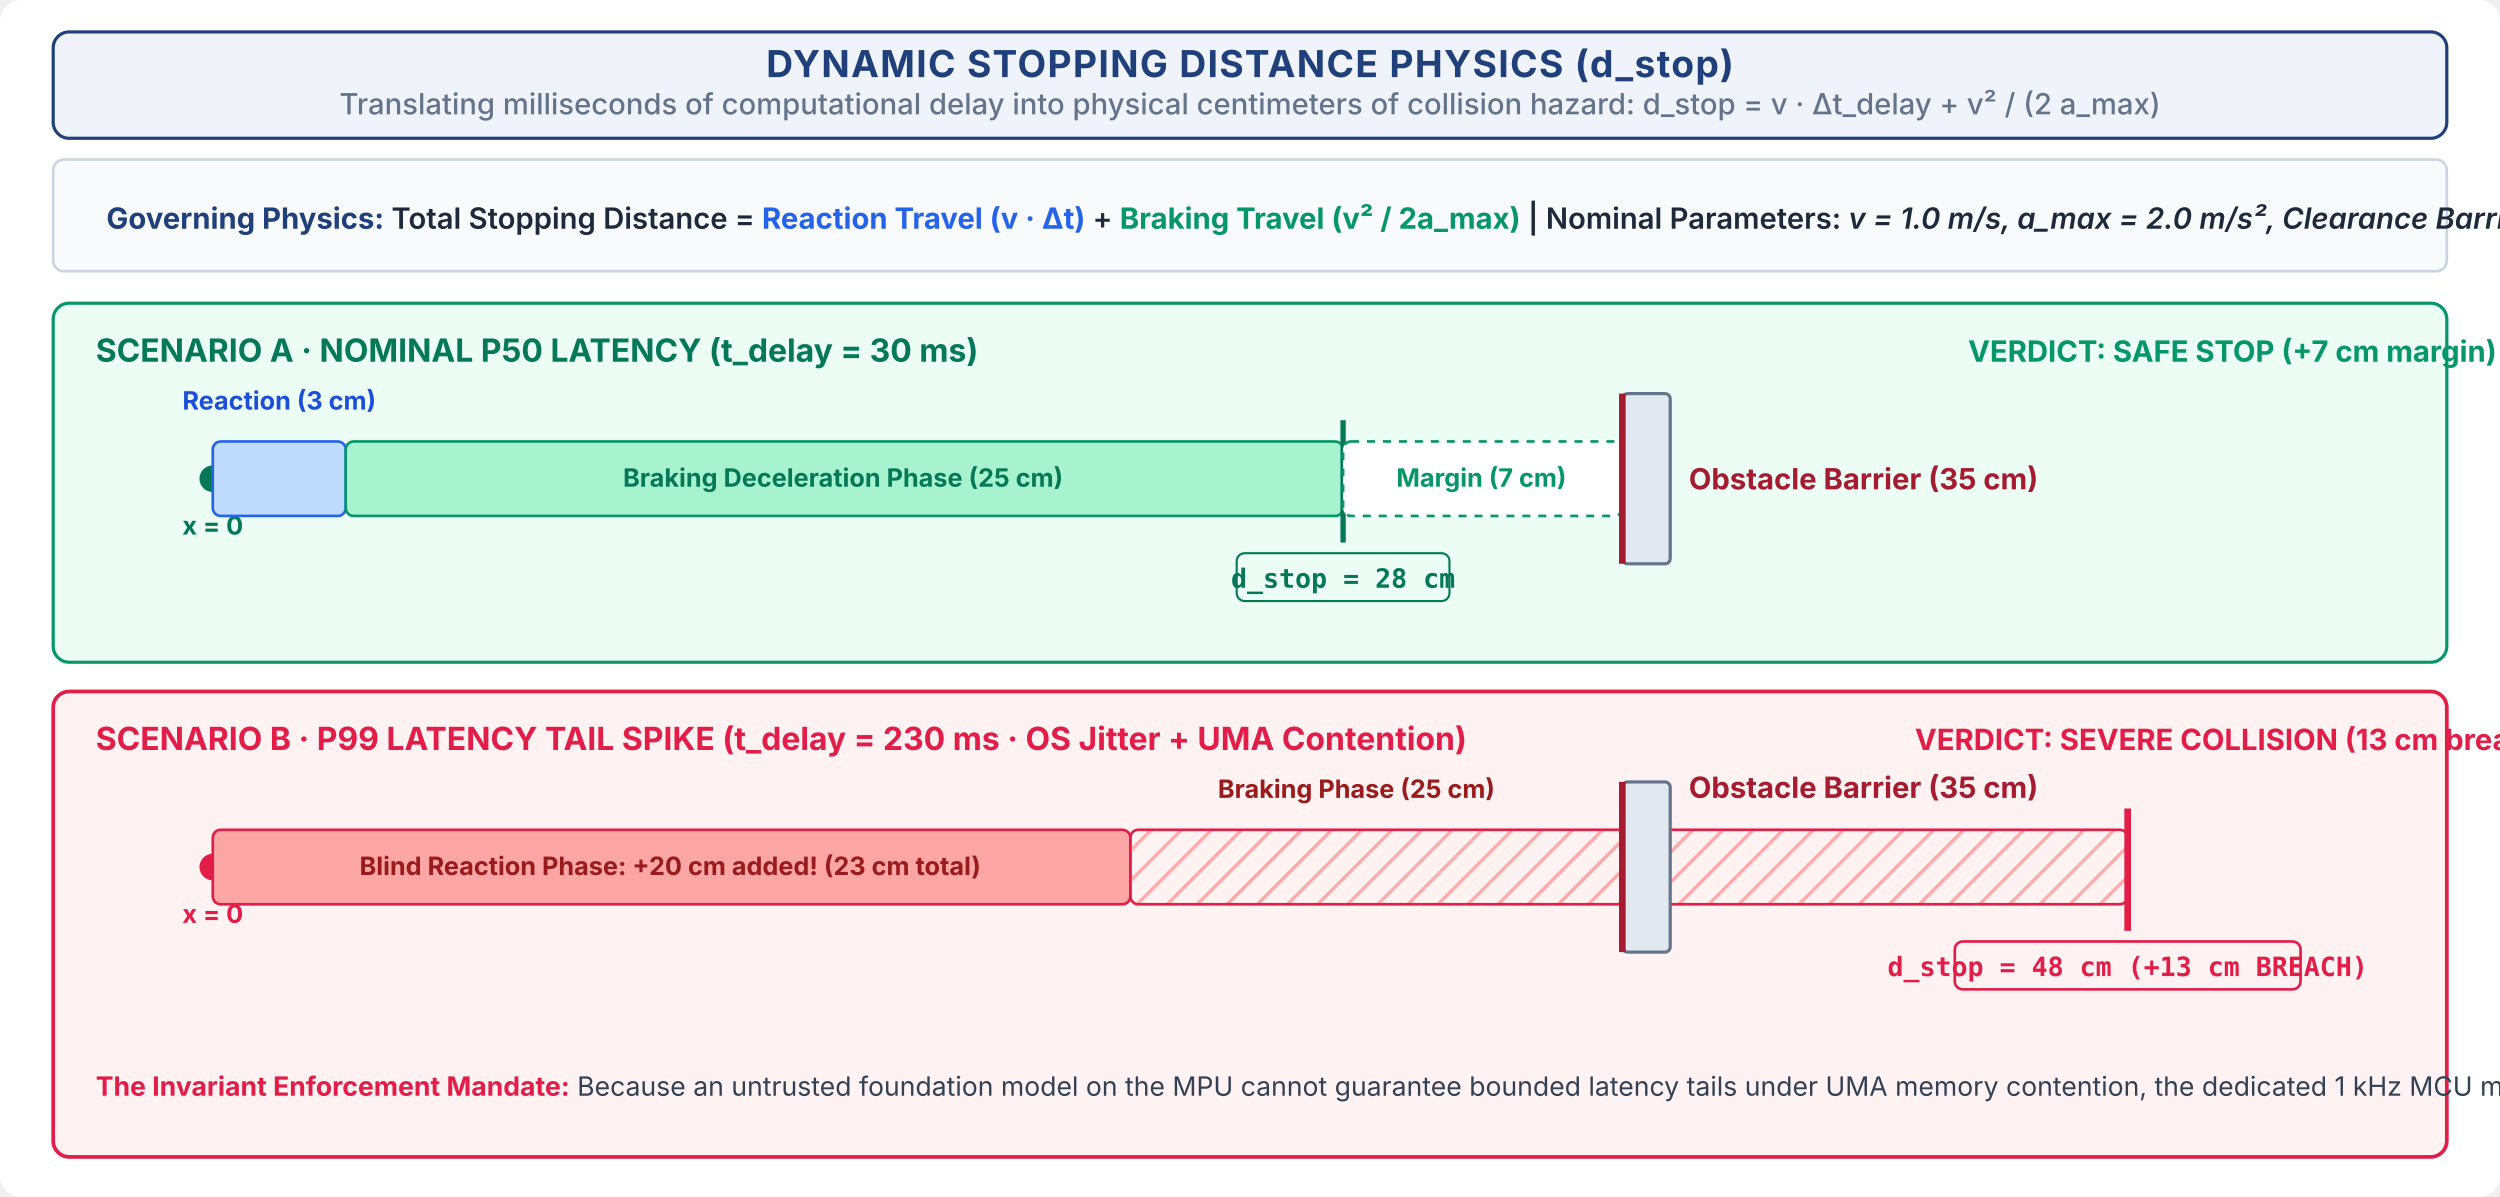
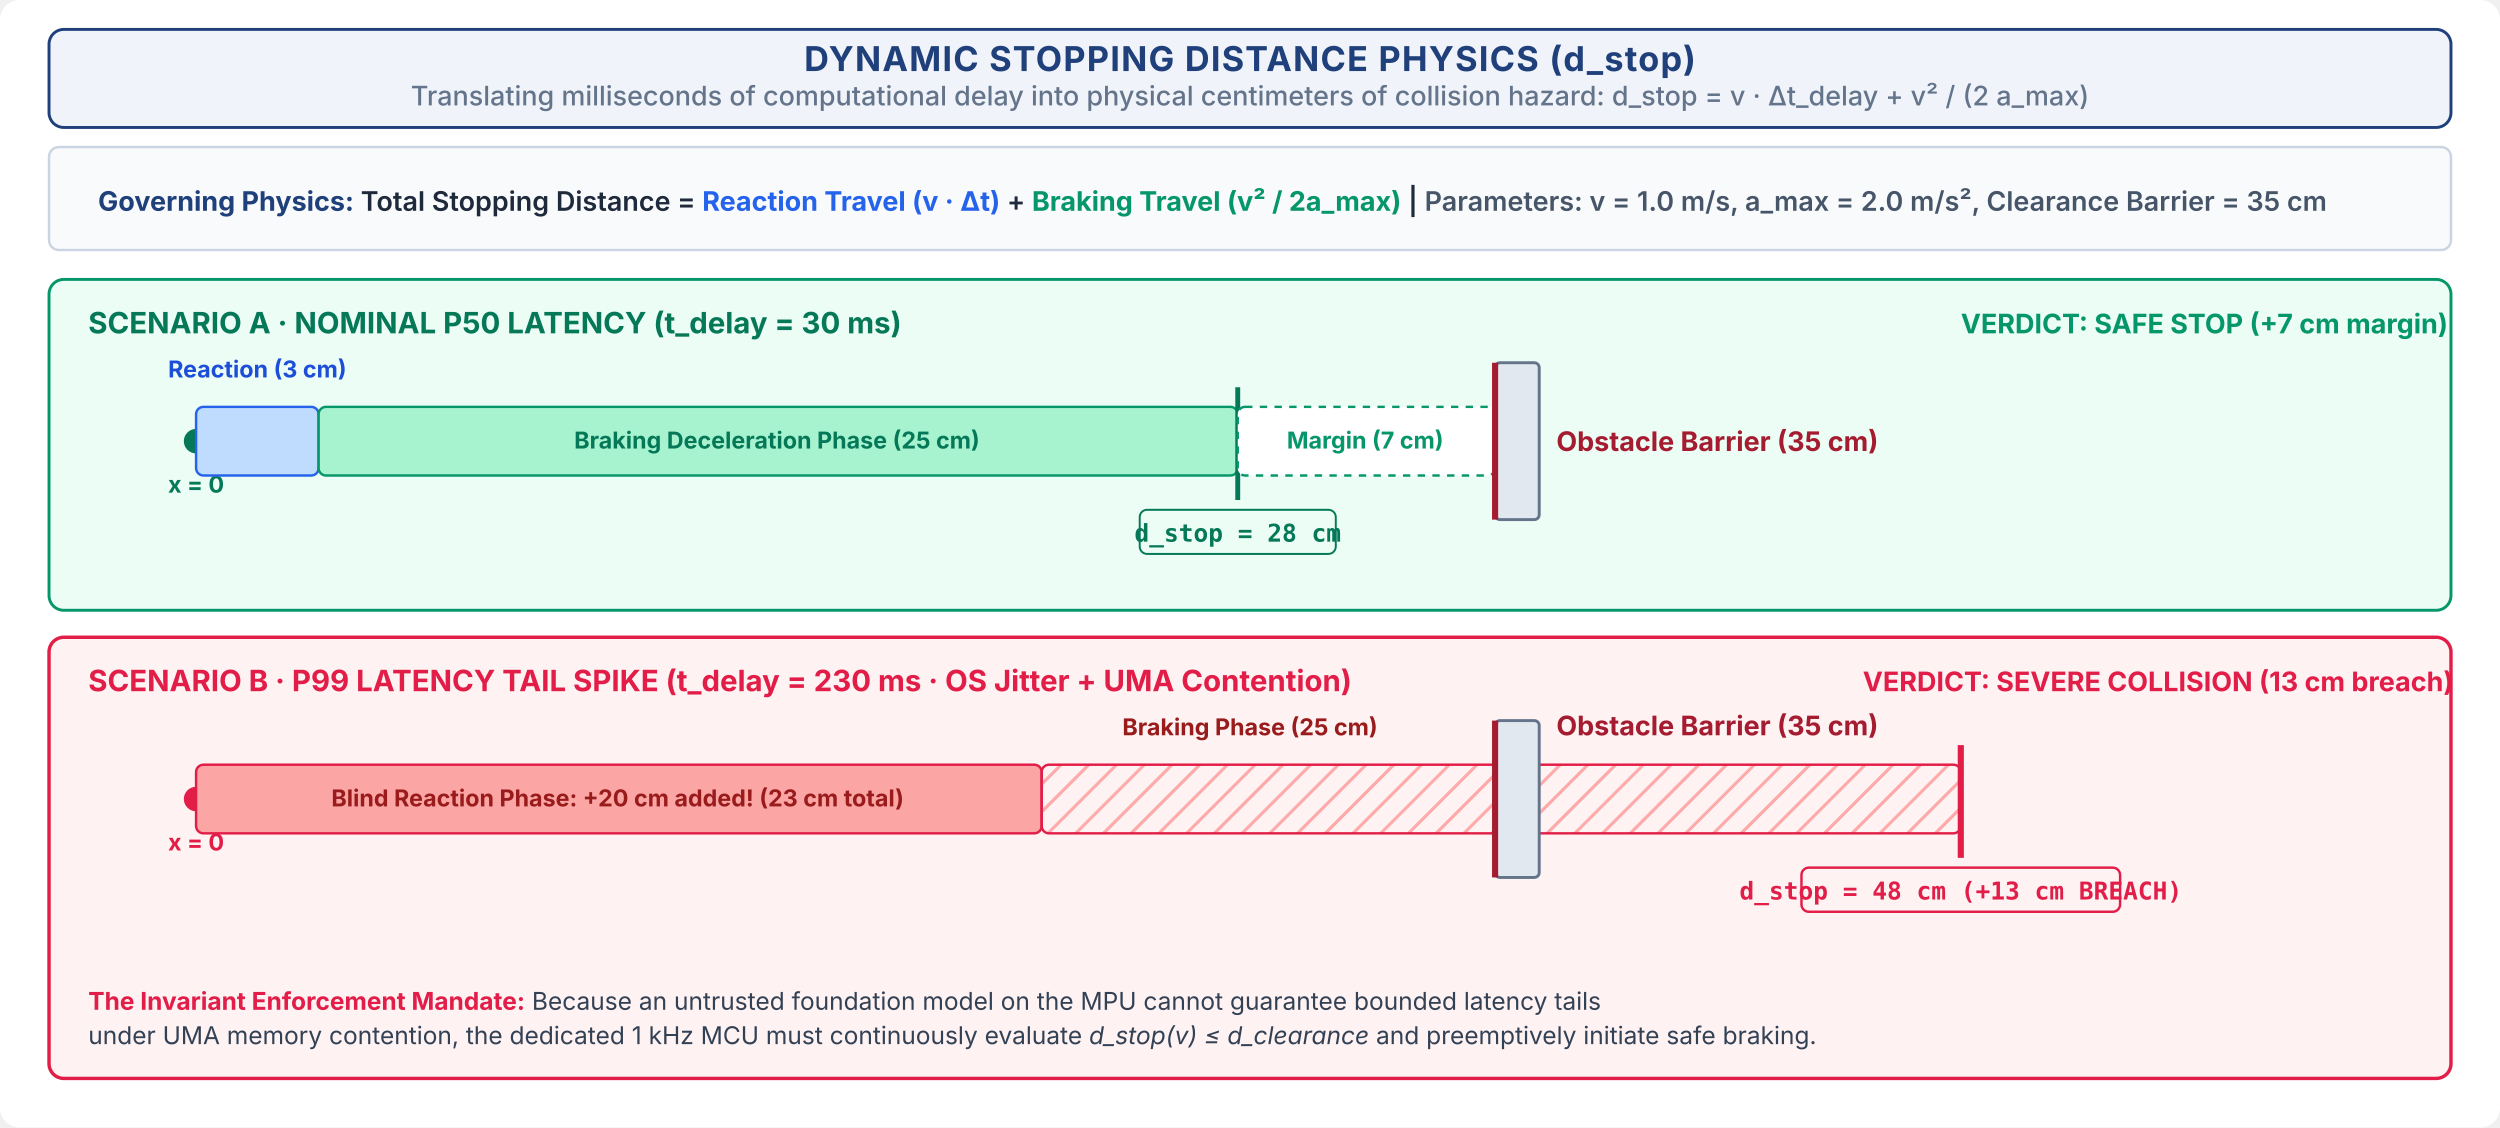
- <svg xmlns="http://www.w3.org/2000/svg" viewBox="0 0 940 450" width="100%" height="auto" role="img" aria-label="Dynamic Stopping Distance Physics: Nominal P50 vs P99 Tail Collision">
+ <svg xmlns="http://www.w3.org/2000/svg" viewBox="0 0 1020 460" width="100%" height="auto" role="img" aria-label="Dynamic Stopping Distance Physics: Nominal P50 vs P99 Tail Collision">
  <defs>
    <style>
      .main-title { font-family: system-ui, -apple-system, sans-serif; font-size: 14px; font-weight: 700; fill: #1F407A; letter-spacing: 0.5px; }
      .main-sub { font-family: system-ui, -apple-system, sans-serif; font-size: 11px; font-weight: 500; fill: #64748B; }
      .scenario-hdr { font-family: system-ui, -apple-system, sans-serif; font-size: 12px; font-weight: 700; }
      .segment-lbl { font-family: system-ui, -apple-system, sans-serif; font-size: 9.5px; font-weight: 700; }
      .dimension-txt { font-family: 'SF Mono', Menlo, monospace; font-size: 10px; font-weight: 700; }
      .formula-txt { font-family: system-ui, -apple-system, sans-serif; font-size: 11px; font-weight: 600; fill: #1E293B; }
      .barrier-hdr { font-family: system-ui, -apple-system, sans-serif; font-size: 11px; font-weight: 700; fill: #A51C30; }
      .verdict-safe { font-family: system-ui, -apple-system, sans-serif; font-size: 11px; font-weight: 700; fill: #059669; }
      .verdict-crash { font-family: system-ui, -apple-system, sans-serif; font-size: 11px; font-weight: 700; fill: #E11D48; }
      .body-txt { font-family: system-ui, -apple-system, sans-serif; font-size: 10px; fill: #334155; line-height: 1.4; }
    </style>
    <pattern id="hatch-red" width="8" height="8" patternTransform="rotate(45 0 0)" patternUnits="userSpaceOnUse">
      <line x1="0" y1="0" x2="0" y2="8" stroke="#FCA5A5" stroke-width="2.5" />
    </pattern>
  </defs>
-   <rect width="940" height="450" fill="#FFFFFF" rx="8" />
-   <rect x="20" y="12" width="900" height="40" rx="6" fill="#F0F4FA" stroke="#1F407A" stroke-width="1.2" />
-   <text class="main-title" x="470" y="29" text-anchor="middle">DYNAMIC STOPPING DISTANCE PHYSICS (d_stop)</text>
-   <text class="main-sub" x="470" y="43" text-anchor="middle">Translating milliseconds of computational delay into physical centimeters of collision hazard: d_stop = v · Δt_delay + v² / (2 a_max)</text>
+   <rect width="1020" height="460" fill="#FFFFFF" rx="8" />
+   <rect x="20" y="12" width="980" height="40" rx="6" fill="#F0F4FA" stroke="#1F407A" stroke-width="1.2" />
+   <text class="main-title" x="510" y="29" text-anchor="middle">DYNAMIC STOPPING DISTANCE PHYSICS (d_stop)</text>
+   <text class="main-sub" x="510" y="43" text-anchor="middle">Translating milliseconds of computational delay into physical centimeters of collision hazard: d_stop = v · Δt_delay + v² / (2 a_max)</text>
  <g transform="translate(20, 60)">
-     <rect width="900" height="42" rx="4" fill="#F8FAFC" stroke="#CBD5E1" stroke-width="1" />
+     <rect width="980" height="42" rx="4" fill="#F8FAFC" stroke="#CBD5E1" stroke-width="1" />
    <text class="formula-txt" x="20" y="26">
-       <tspan font-weight="700" fill="#1F407A">Governing Physics:</tspan> Total Stopping Distance = <tspan fill="#2563EB" font-weight="700">Reaction Travel (v · Δt)</tspan> + <tspan fill="#059669" font-weight="700">Braking Travel (v² / 2a_max)</tspan>  |  Nominal Parameters: <tspan font-style="italic">v = 1.0 m/s, a_max = 2.0 m/s², Clearance Barrier = 35 cm</tspan>
+       <tspan font-weight="700" fill="#1F407A">Governing Physics:</tspan> Total Stopping Distance = <tspan fill="#2563EB" font-weight="700">Reaction Travel (v · Δt)</tspan> + <tspan fill="#059669" font-weight="700">Braking Travel (v² / 2a_max)</tspan>  |  <tspan fill="#475569">Parameters: v = 1.0 m/s, a_max = 2.0 m/s², Clearance Barrier = 35 cm</tspan>
    </text>
  </g>
  <g transform="translate(20, 114)">
-     <rect width="900" height="135" rx="6" fill="#ECFDF5" stroke="#059669" stroke-width="1.2" />
+     <rect width="980" height="135" rx="6" fill="#ECFDF5" stroke="#059669" stroke-width="1.2" />
    <text class="scenario-hdr" x="16" y="22" fill="#047857">SCENARIO A · NOMINAL P50 LATENCY (t_delay = 30 ms)</text>
-     <text class="verdict-safe" x="720" y="22">VERDICT: SAFE STOP (+7 cm margin)</text>
+     <text class="verdict-safe" x="780" y="22">VERDICT: SAFE STOP (+7 cm margin)</text>
    <g transform="translate(60, 42)">
      <circle cx="0" cy="24" r="5" fill="#047857" />
      <text class="segment-lbl" x="0" y="45" text-anchor="middle" fill="#047857">x = 0</text>
      <rect x="0" y="10" width="50" height="28" rx="3" fill="#BFDBFE" stroke="#2563EB" stroke-width="1" />
      <text class="segment-lbl" x="25" y="-2" text-anchor="middle" fill="#1D4ED8">Reaction (3 cm)</text>
      <rect x="50" y="10" width="375" height="28" rx="3" fill="#A7F3D0" stroke="#059669" stroke-width="1" />
      <text class="segment-lbl" x="237" y="27" text-anchor="middle" fill="#047857">Braking Deceleration Phase (25 cm)</text>
      <line x1="425" y1="2" x2="425" y2="48" stroke="#047857" stroke-width="2" />
      <rect x="385" y="52" width="80" height="18" rx="3" fill="#ECFDF5" stroke="#047857" stroke-width="0.8" />
      <text class="dimension-txt" x="425" y="65" text-anchor="middle" fill="#047857">d_stop = 28 cm</text>
      <rect x="425" y="10" width="105" height="28" rx="3" fill="#FFFFFF" stroke="#059669" stroke-width="1" stroke-dasharray="3,3" />
      <text class="segment-lbl" x="477" y="27" text-anchor="middle" fill="#059669">Margin (7 cm)</text>
      <rect x="530" y="-8" width="18" height="64" rx="2" fill="#E2E8F0" stroke="#64748B" stroke-width="1.2" />
      <line x1="530" y1="-8" x2="530" y2="56" stroke="#A51C30" stroke-width="2.5" />
      <text class="barrier-hdr" x="555" y="28">Obstacle Barrier (35 cm)</text>
    </g>
  </g>
  <g transform="translate(20, 260)">
-     <rect width="900" height="175" rx="6" fill="#FEF2F2" stroke="#E11D48" stroke-width="1.4" />
+     <rect width="980" height="180" rx="6" fill="#FEF2F2" stroke="#E11D48" stroke-width="1.4" />
    <text class="scenario-hdr" x="16" y="22" fill="#E11D48">SCENARIO B · P99 LATENCY TAIL SPIKE (t_delay = 230 ms · OS Jitter + UMA Contention)</text>
-     <text class="verdict-crash" x="700" y="22">VERDICT: SEVERE COLLISION (13 cm breach)</text>
+     <text class="verdict-crash" x="740" y="22">VERDICT: SEVERE COLLISION (13 cm breach)</text>
    <g transform="translate(60, 42)">
      <circle cx="0" cy="24" r="5" fill="#E11D48" />
      <text class="segment-lbl" x="0" y="45" text-anchor="middle" fill="#E11D48">x = 0</text>
      <rect x="0" y="10" width="345" height="28" rx="3" fill="#FCA5A5" stroke="#E11D48" stroke-width="1" />
      <text class="segment-lbl" x="172" y="27" text-anchor="middle" fill="#991B1B">Blind Reaction Phase: +20 cm added! (23 cm total)</text>
      <rect x="345" y="10" width="375" height="28" rx="3" fill="url(#hatch-red)" stroke="#E11D48" stroke-width="1" />
      <text class="segment-lbl" x="430" y="-2" text-anchor="middle" fill="#991B1B">Braking Phase (25 cm)</text>
      <rect x="530" y="-8" width="18" height="64" rx="2" fill="#E2E8F0" stroke="#64748B" stroke-width="1.2" />
      <line x1="530" y1="-8" x2="530" y2="56" stroke="#A51C30" stroke-width="2.5" />
      <text class="barrier-hdr" x="555" y="-2">Obstacle Barrier (35 cm)</text>
      <line x1="720" y1="2" x2="720" y2="48" stroke="#E11D48" stroke-width="2.5" />
      <rect x="655" y="52" width="130" height="18" rx="3" fill="#FEF2F2" stroke="#E11D48" stroke-width="1" />
      <text class="dimension-txt" x="720" y="65" text-anchor="middle" fill="#E11D48">d_stop = 48 cm (+13 cm BREACH)</text>
    </g>
    <text class="body-txt" x="16" y="152">
-       <tspan font-weight="700" fill="#E11D48">The Invariant Enforcement Mandate:</tspan> Because an untrusted foundation model on the MPU cannot guarantee bounded latency tails under UMA memory contention, the dedicated 1 kHz MCU must continuously evaluate <tspan font-style="italic">d_stop(v) ≤ d_clearance</tspan> and preemptively initiate safe braking before the clearance envelope is breached.
+       <tspan x="16" dy="0">
+         <tspan font-weight="700" fill="#E11D48">The Invariant Enforcement Mandate:</tspan> Because an untrusted foundation model on the MPU cannot guarantee bounded latency tails</tspan>
+       <tspan x="16" dy="14">under UMA memory contention, the dedicated 1 kHz MCU must continuously evaluate <tspan font-style="italic">d_stop(v) ≤ d_clearance</tspan> and preemptively initiate safe braking.</tspan>
    </text>
  </g>
</svg>
